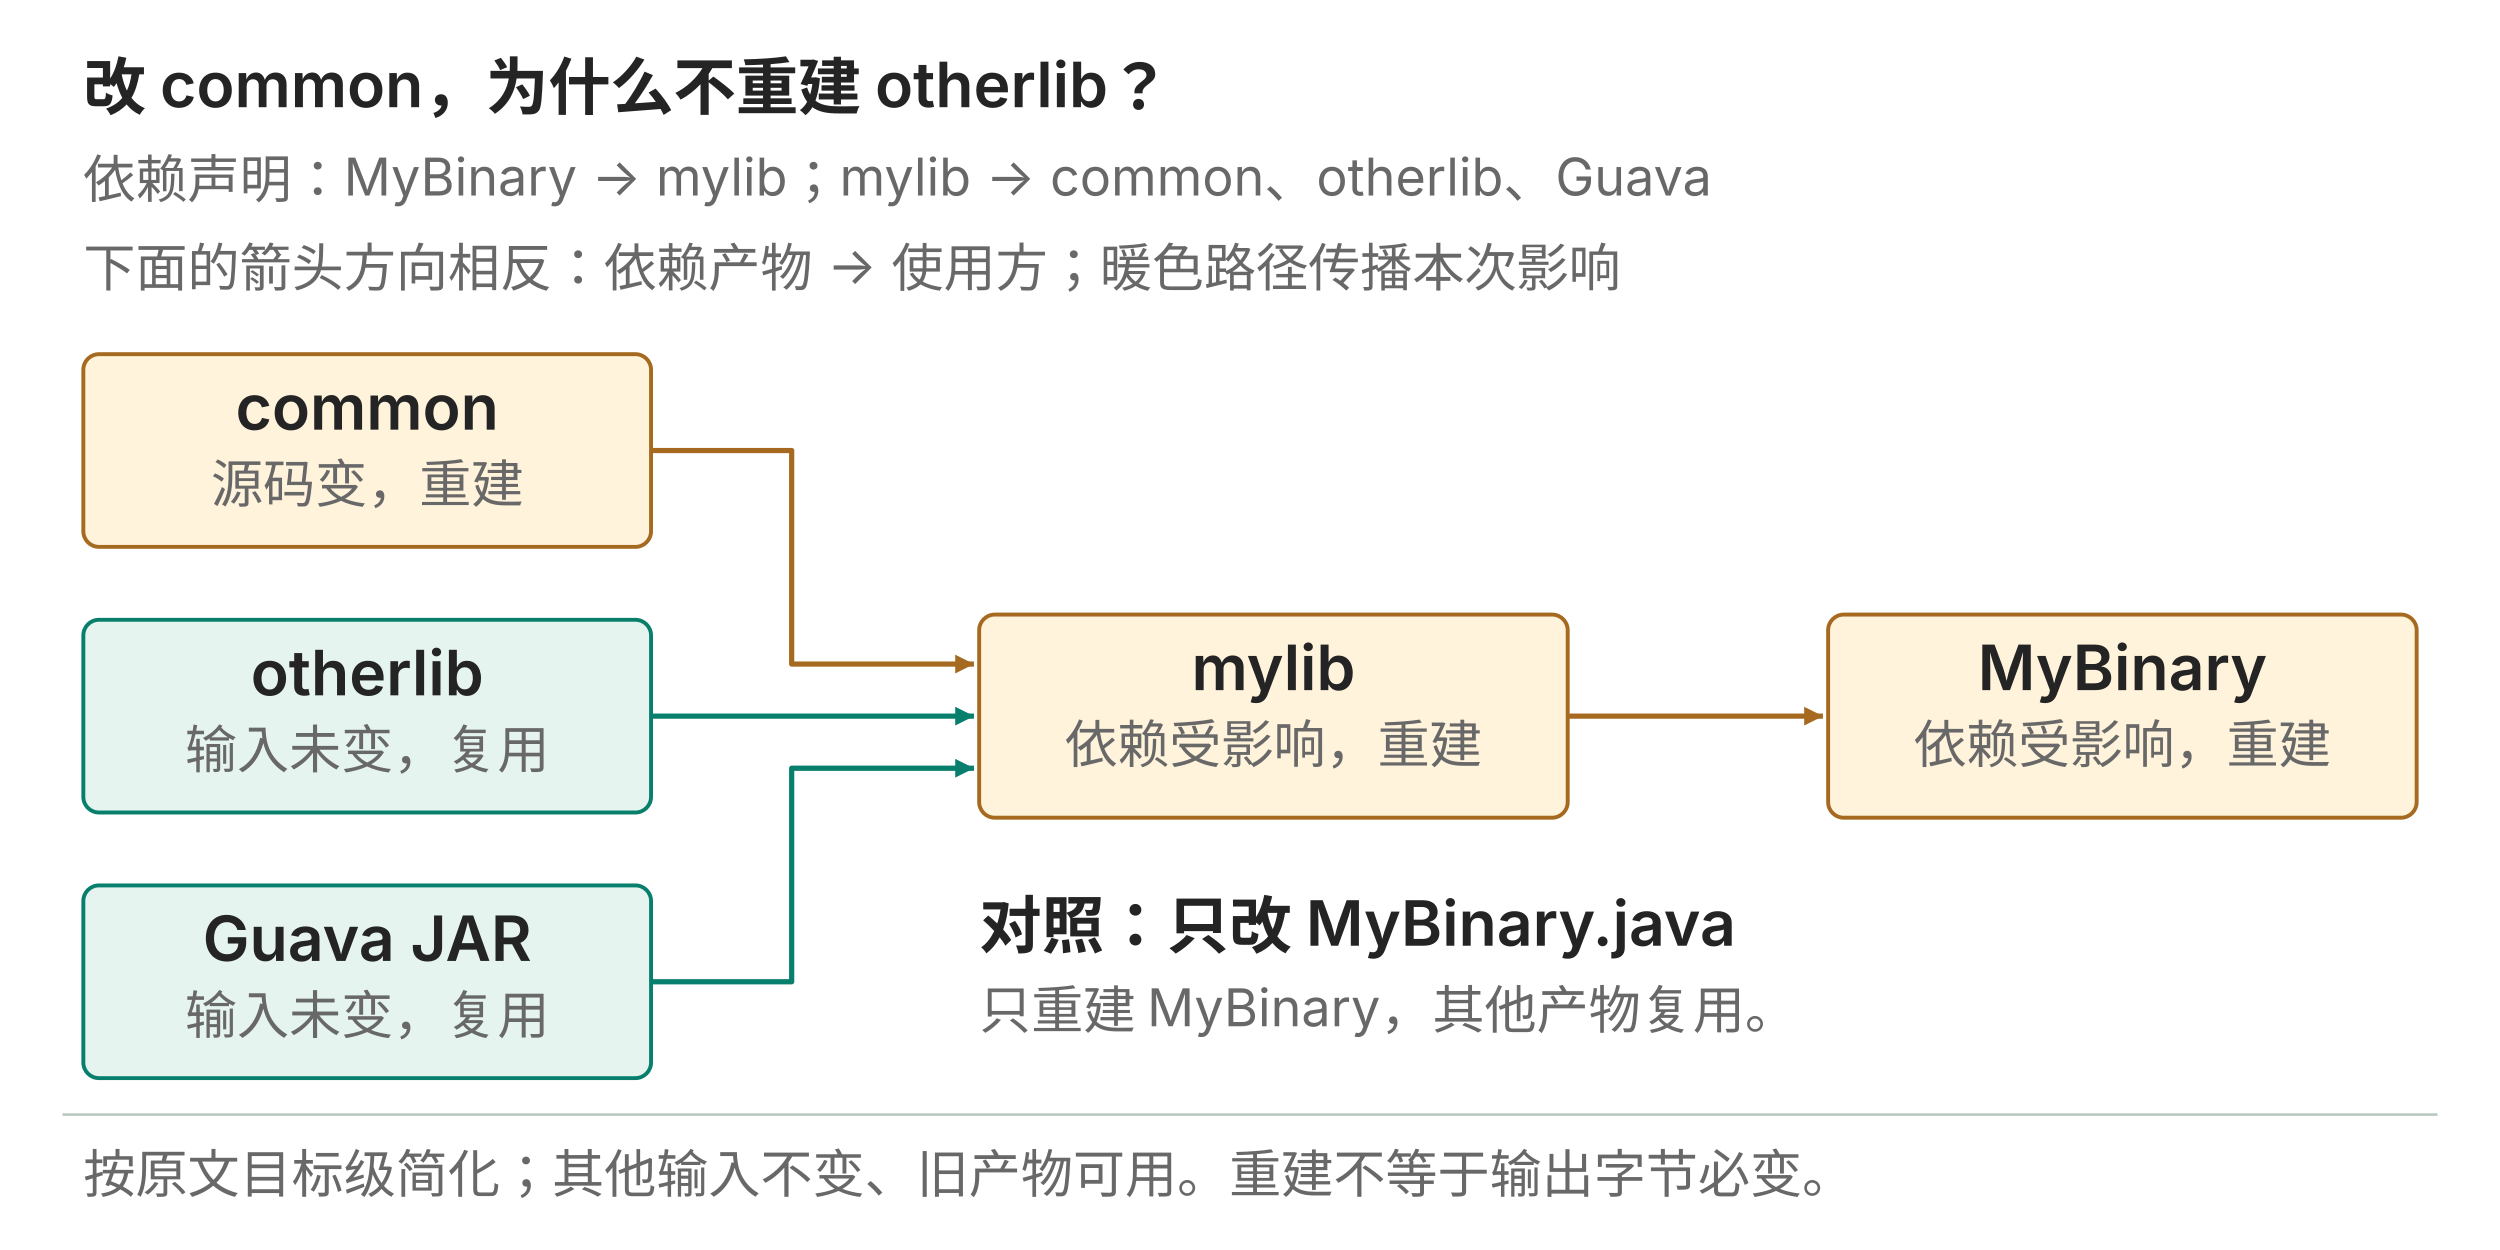
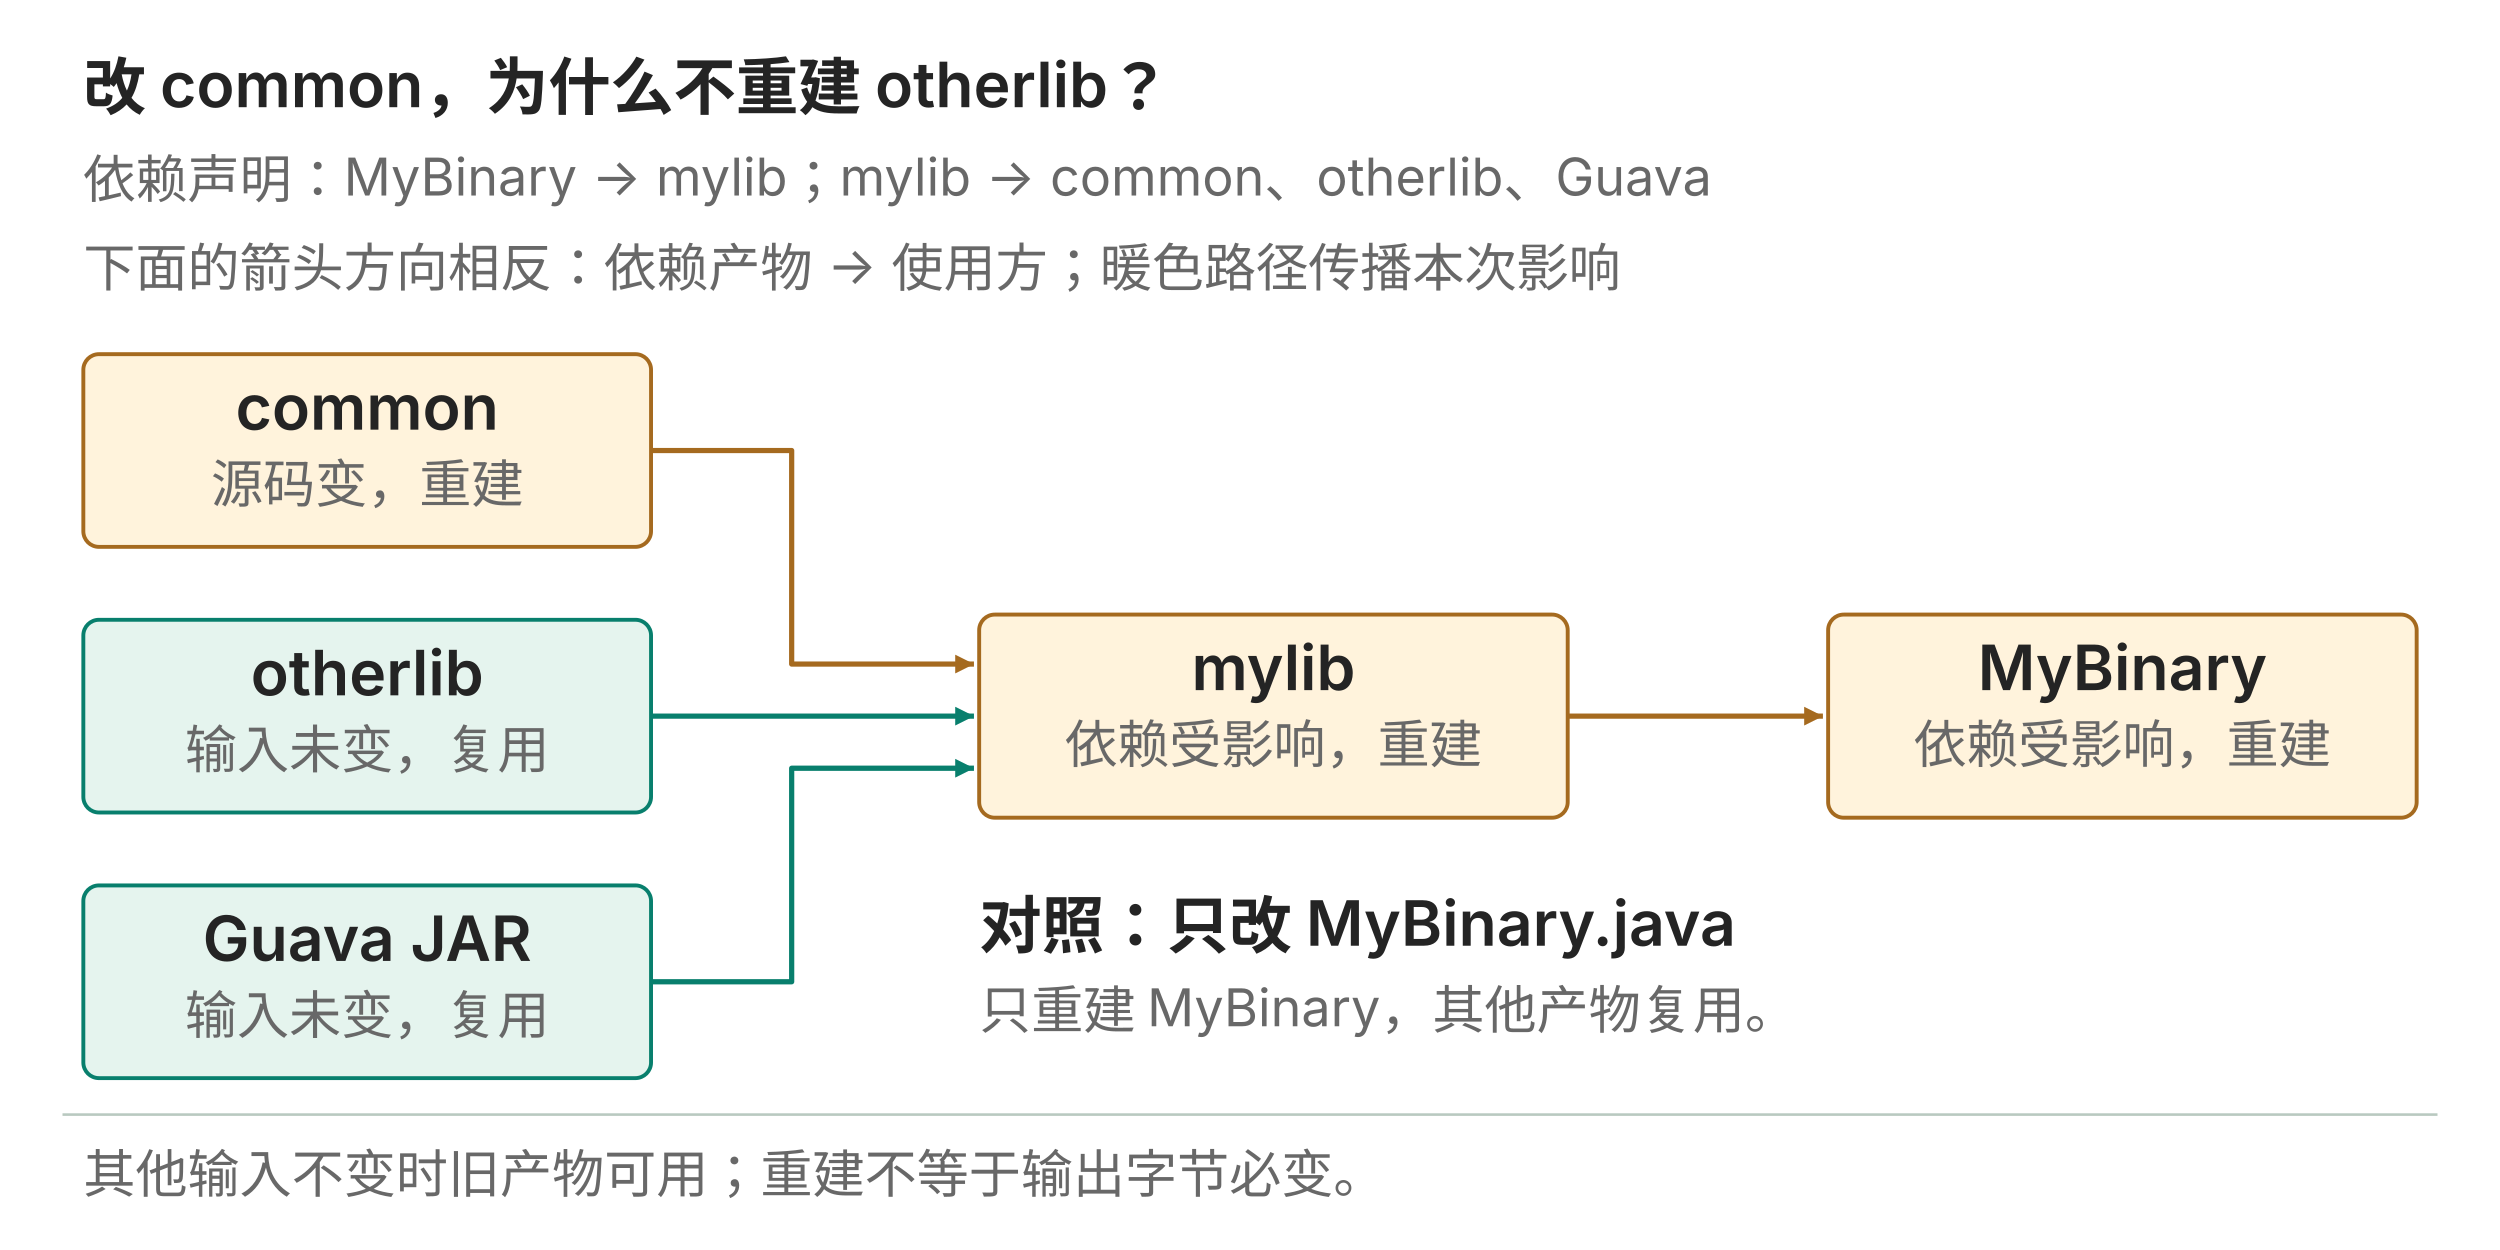
<svg xmlns="http://www.w3.org/2000/svg" class="chapter-svg cg-ch18-02" data-layout="desktop" role="img" aria-labelledby="ch18-02-title ch18-02-desc" viewBox="0 0 960 480" width="960" height="480">
  <style>
.cg-ch18-02[data-layout="desktop"] text{font-family:-apple-system,BlinkMacSystemFont,'Segoe UI','PingFang SC','Microsoft YaHei',sans-serif;font-size:24px;letter-spacing:0;fill:var(--diagram-ink,#242424)}
.cg-ch18-02[data-layout="desktop"] .small{font-size:20px;fill:var(--diagram-muted,#686868)}
.cg-ch18-02[data-layout="desktop"] .strong{font-weight:600}
.cg-ch18-02[data-layout="desktop"] .edge{fill:none;stroke-width:2;stroke-linejoin:round}
</style>
  <defs>
    <marker id="ch18-02-primary-arrow" viewBox="0 0 10 10" refX="9" refY="5" markerWidth="9" markerHeight="9" markerUnits="userSpaceOnUse" orient="auto">
      <path d="M1 1L9 5L1 9Z" fill="var(--diagram-primary,#087f6d)" />
    </marker>
    <marker id="ch18-02-secondary-arrow" viewBox="0 0 10 10" refX="9" refY="5" markerWidth="9" markerHeight="9" markerUnits="userSpaceOnUse" orient="auto">
      <path d="M1 1L9 5L1 9Z" fill="var(--diagram-secondary,#2f6eac)" />
    </marker>
    <marker id="ch18-02-warm-arrow" viewBox="0 0 10 10" refX="9" refY="5" markerWidth="9" markerHeight="9" markerUnits="userSpaceOnUse" orient="auto">
      <path d="M1 1L9 5L1 9Z" fill="var(--diagram-warm,#a56a1f)" />
    </marker>
    <marker id="ch18-02-danger-arrow" viewBox="0 0 10 10" refX="9" refY="5" markerWidth="9" markerHeight="9" markerUnits="userSpaceOnUse" orient="auto">
      <path d="M1 1L9 5L1 9Z" fill="var(--diagram-danger,#b54750)" />
    </marker>
    <marker id="ch18-02-muted-arrow" viewBox="0 0 10 10" refX="9" refY="5" markerWidth="9" markerHeight="9" markerUnits="userSpaceOnUse" orient="auto">
      <path d="M1 1L9 5L1 9Z" fill="var(--diagram-muted,#686868)" />
    </marker>
  </defs>
  <rect width="960" height="480" fill="var(--diagram-bg,#fff)" />
  <text x="32" y="42" class="strong" text-anchor="start">改 common，为什么不重建 otherlib？</text>
  <text x="32" y="76" class="small" text-anchor="start">依赖声明：MyBinary → mylib；mylib → common、otherlib、Guava</text>
  <text x="32" y="110" class="small" text-anchor="start">下面的箭头方向相反：依赖产物 → 使用方；暖色路径传播本次影响</text>
  <rect id="ch18-02-box-1" x="32" y="136" width="218" height="74" rx="6" fill="var(--diagram-warm-soft,#fff3dc)" stroke="var(--diagram-warm,#a56a1f)" stroke-width="1.5" />
  <text x="141.0" y="165" class="strong" text-anchor="middle" data-owner="ch18-02-box-1">common</text>
  <text x="141.0" y="193" class="small" text-anchor="middle" data-owner="ch18-02-box-1">源码变，重建</text>
  <rect id="ch18-02-box-2" x="32" y="238" width="218" height="74" rx="6" fill="var(--diagram-primary-soft,#e5f4ee)" stroke="var(--diagram-primary,#087f6d)" stroke-width="1.5" />
  <text x="141.0" y="267" class="strong" text-anchor="middle" data-owner="ch18-02-box-2">otherlib</text>
  <text x="141.0" y="295" class="small" text-anchor="middle" data-owner="ch18-02-box-2">输入未变，复用</text>
  <rect id="ch18-02-box-3" x="32" y="340" width="218" height="74" rx="6" fill="var(--diagram-primary-soft,#e5f4ee)" stroke="var(--diagram-primary,#087f6d)" stroke-width="1.5" />
  <text x="141.0" y="369" class="strong" text-anchor="middle" data-owner="ch18-02-box-3">Guava JAR</text>
  <text x="141.0" y="397" class="small" text-anchor="middle" data-owner="ch18-02-box-3">输入未变，复用</text>
  <path class="edge" d="M250 173H304V255H374" stroke="var(--diagram-warm,#a56a1f)" marker-end="url(#ch18-02-warm-arrow)" />
  <path class="edge" d="M250 275H374" stroke="var(--diagram-primary,#087f6d)" marker-end="url(#ch18-02-primary-arrow)" />
  <path class="edge" d="M250 377H304V295H374" stroke="var(--diagram-primary,#087f6d)" marker-end="url(#ch18-02-primary-arrow)" />
  <rect id="ch18-02-box-4" x="376" y="236" width="226" height="78" rx="6" fill="var(--diagram-warm-soft,#fff3dc)" stroke="var(--diagram-warm,#a56a1f)" stroke-width="1.5" />
  <text x="489.0" y="265" class="strong" text-anchor="middle" data-owner="ch18-02-box-4">mylib</text>
  <text x="489.0" y="293" class="small" text-anchor="middle" data-owner="ch18-02-box-4">依赖受影响，重建</text>
  <path class="edge" d="M602 275H700" stroke="var(--diagram-warm,#a56a1f)" marker-end="url(#ch18-02-warm-arrow)" />
  <rect id="ch18-02-box-5" x="702" y="236" width="226" height="78" rx="6" fill="var(--diagram-warm-soft,#fff3dc)" stroke="var(--diagram-warm,#a56a1f)" stroke-width="1.5" />
  <text x="815.0" y="265" class="strong" text-anchor="middle" data-owner="ch18-02-box-5">MyBinary</text>
  <text x="815.0" y="293" class="small" text-anchor="middle" data-owner="ch18-02-box-5">依赖受影响，重建</text>
  <text x="376" y="364" class="strong" text-anchor="start">对照：只改 MyBinary.java</text>
  <text x="376" y="395" class="small" text-anchor="start">只重建 MyBinary，其他产物复用。</text>
  <path d="M24 428H936" fill="none" stroke="var(--diagram-line,#b9c9c0)" />
-   <text x="32" y="458" class="small" text-anchor="start">按原文目标级简化；其他输入不变、旧产物可用。重建不等于输出字节必变。</text>
+   <text x="32" y="458" class="small" text-anchor="start">其他输入不变时旧产物可用；重建不等于输出字节必变。</text>
</svg>
